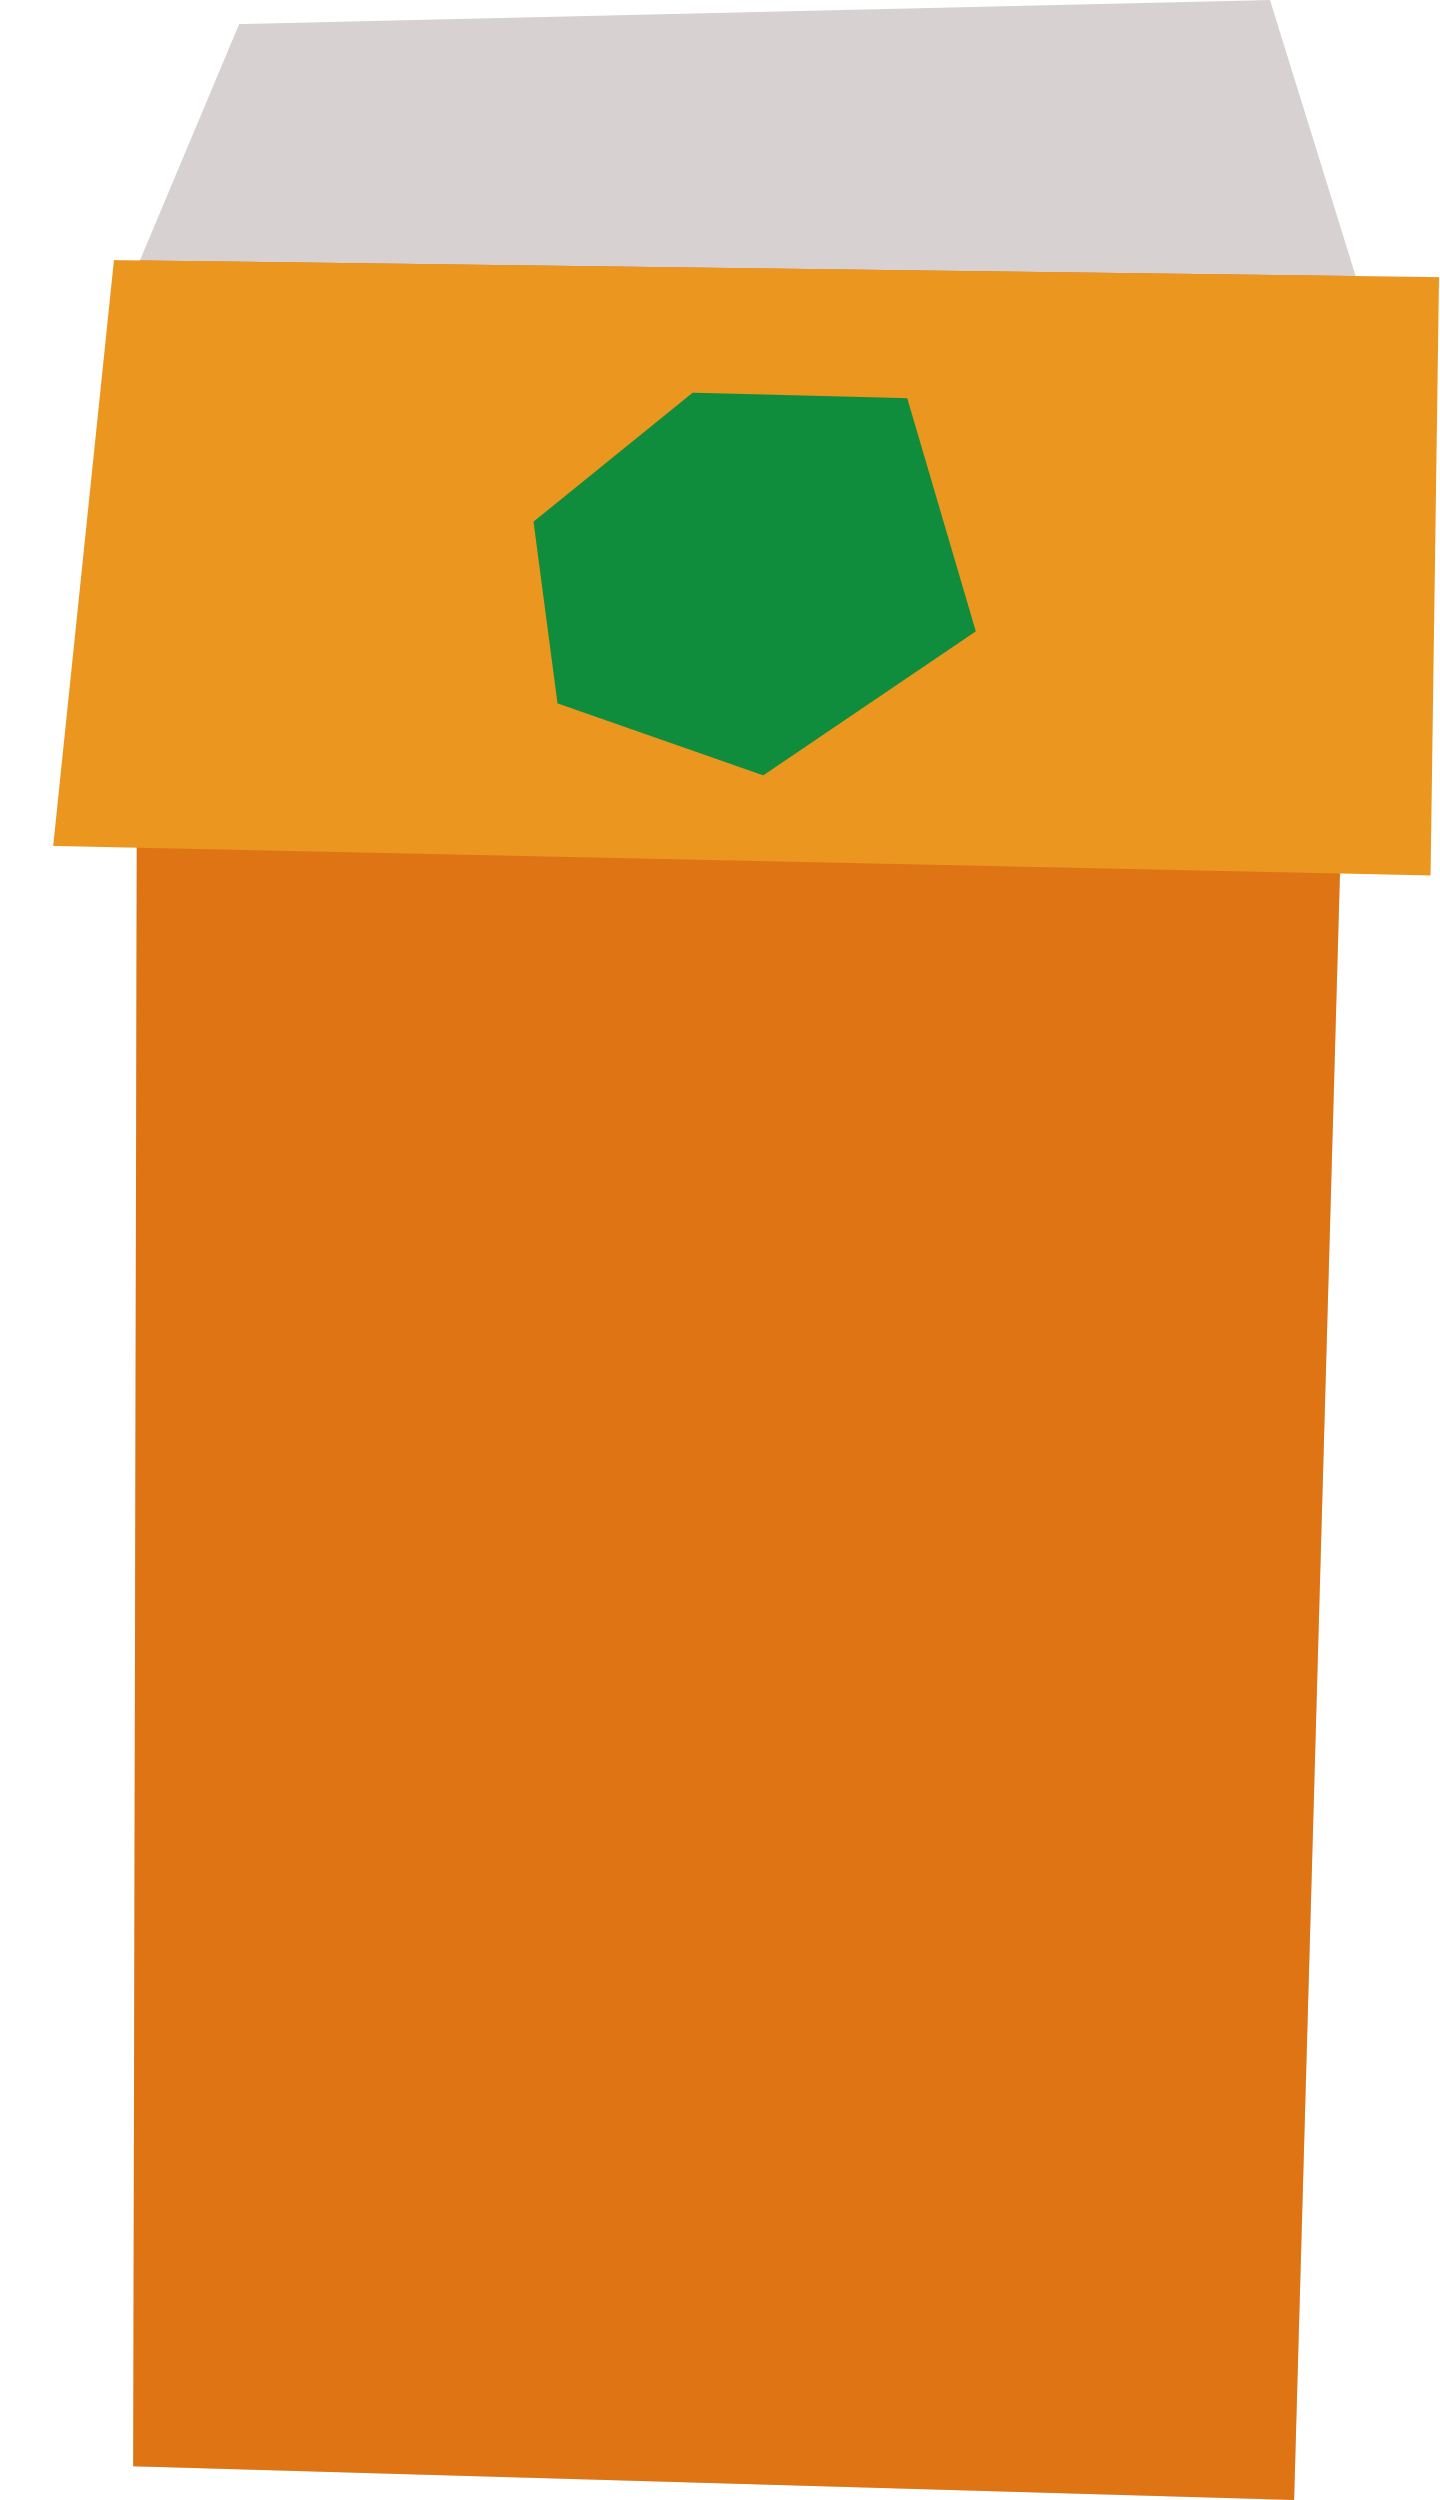
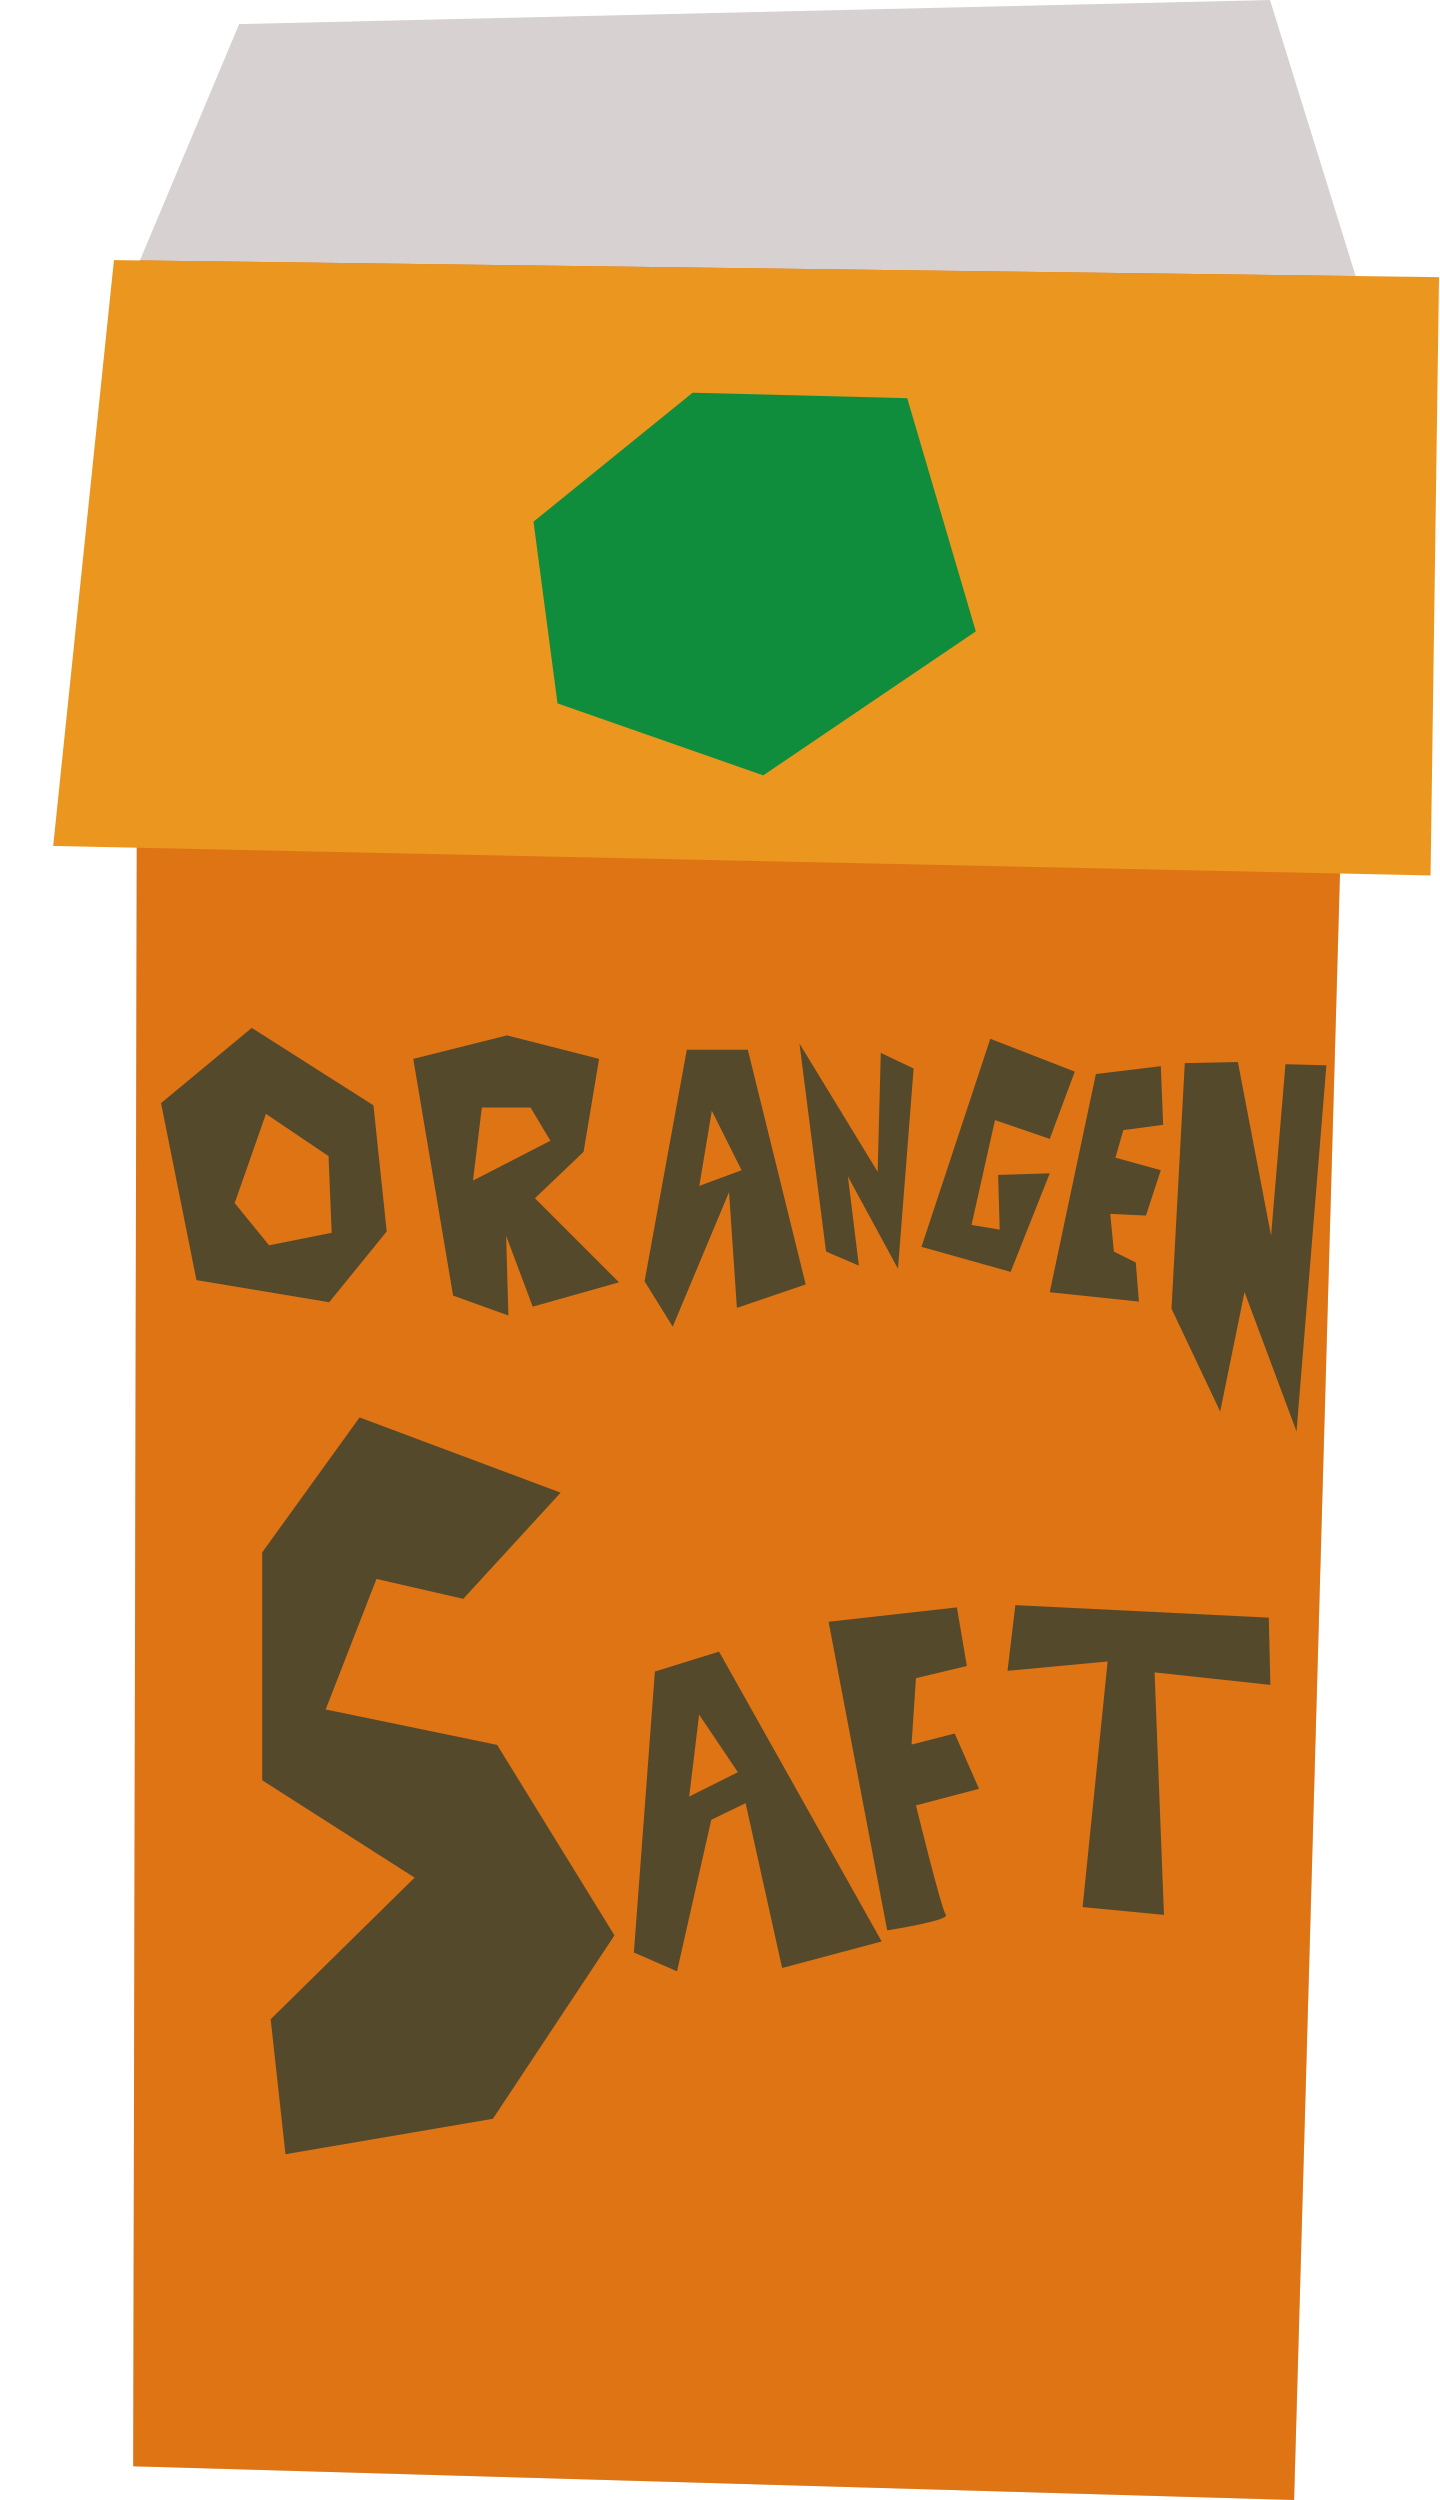
<svg xmlns="http://www.w3.org/2000/svg" width="111.051mm" height="192.92mm" viewBox="0 0 111.051 192.92" version="1.1" id="svg1">
  <defs id="defs1">
    <clipPath clipPathUnits="userSpaceOnUse" id="clipPath3">
      <path style="fill:#d7d1d1;stroke-width:0.265" d="m 34.198,194.778 89.583,2.602 4.832,-171.36 L 121.922,4.461 42.375,6.319 34.569,24.905 Z" id="path4" />
    </clipPath>
    <clipPath clipPathUnits="userSpaceOnUse" id="clipPath6">
      <path style="display:inline;fill:#df7414;fill-opacity:1;stroke-width:0.265" d="M 32.711,24.533 148.314,26.02 133.817,217.081 11.895,225.259 Z" id="path7" clip-path="url(#clipPath3)" />
    </clipPath>
  </defs>
-   <g id="layer1" transform="translate(-23.91862,-4.460576)">
+   <g id="layer1" transform="translate(-23.91862,-4.460576)" style="display:inline">
    <path style="display:inline;fill:#d7d1d1;stroke-width:0.265" d="m 34.198,194.778 89.583,2.602 4.832,-171.36 L 121.922,4.461 42.375,6.319 34.569,24.905 Z" id="path1" />
    <path style="display:inline;fill:#df7414;fill-opacity:1;stroke-width:0.265" d="M 32.711,24.533 148.314,26.02 133.817,217.081 11.895,225.259 Z" id="path2" clip-path="url(#clipPath3)" />
-     <path style="fill:#eb961e;fill-opacity:1;stroke-width:0.265" d="M 31.672,24.313 134.969,25.496 134.312,72.019 23.919,69.653 Z" id="path5" clip-path="url(#clipPath6)" />
-     <ellipse style="display:none;fill:#0f8d3d;fill-opacity:1;stroke-width:0.265" id="path11" cx="80.369" cy="45.247" rx="14.125" ry="14.869" />
-     <path style="fill:#0f8d3d;fill-opacity:1;stroke-width:0.265" d="m 77.368,34.765 -12.28,9.95 1.852,14.023 15.875,5.556 16.404,-11.113 -5.292,-17.992 z" id="path25" />
+     <path style="display:inline;fill:#eb961e;fill-opacity:1;stroke-width:0.265" d="M 31.672,24.313 134.969,25.496 134.312,72.019 23.919,69.653 Z" id="path5" clip-path="url(#clipPath6)" />
+     <path style="display:inline;fill:#0f8d3d;fill-opacity:1;stroke-width:0.265" d="m 77.368,34.765 -12.28,9.95 1.852,14.023 15.875,5.556 16.404,-11.113 -5.292,-17.992 z" id="path25" />
  </g>
+   <path id="path3" style="fill:#55492c;stroke-width:0.265;fill-opacity:1" d="m 19.427,79.32 -7,5.805 2.732,13.659 10.244,1.707 4.439,-5.463 -1.025,-9.732 z m 1.097,6.637 4.829,3.26 0.241,5.915 -4.829,0.966 -2.656,-3.26 z" />
+   <path id="path6" style="fill:#55492c;stroke-width:0.265;fill-opacity:1" d="m 31.89,81.71 3.073,18.268 4.268,1.537 -0.171,-6.146 2.048,5.463 6.659,-1.878 -6.487,-6.488 3.756,-3.585 1.195,-7.171 -7.117,-1.811 z m 5.293,3.756 h 3.756 l 1.536,2.561 -5.975,3.073 z" />
+   <path id="path8" style="fill:#55492c;stroke-width:0.265;fill-opacity:1" d="m 52.999,81.007 -3.26,17.868 2.174,3.501 4.346,-10.382 0.604,8.934 5.312,-1.811 -4.467,-18.109 z m 1.932,4.709 2.294,4.587 -3.26,1.207 z" />
+   <path style="fill:#55492c;stroke-width:0.265;fill-opacity:1" d="m 63.743,96.581 -2.052,-16.057 6.036,9.9 0.241,-9.175 2.535,1.207 -1.207,15.453 -3.863,-7.123 0.845,6.881 z" id="path9" />
+   <path style="fill:#55492c;stroke-width:0.265;fill-opacity:1" d="m 77.023,90.665 3.984,-0.121 -3.018,7.606 -6.881,-1.932 5.312,-16.057 6.519,2.535 -1.932,5.191 -4.225,-1.449 -1.811,8.089 2.173,0.362 z" id="path10" />
+   <path style="fill:#55492c;stroke-width:0.265;fill-opacity:1" d="m 84.568,82.878 5.01,-0.604 0.181,4.527 -3.072,0.405 -0.61,2.13 3.501,0.966 -1.147,3.501 -2.755,-0.128 0.28,2.905 1.69,0.845 0.241,3.018 -6.881,-0.724 z" id="path11" />
+   <path style="fill:#55492c;stroke-width:0.265;fill-opacity:1" d="m 90.403,100.988 1.024,-18.951 4.098,-0.085 2.561,13.402 1.11,-13.232 3.159,0.085 -2.305,28.256 -4.012,-10.756 -1.878,9.22 z" id="path12" />
+   <path style="fill:#55492c;stroke-width:0.259;fill-opacity:1" d="m 35.749,123.381 7.514,-8.195 -15.517,-5.805 -7.514,10.415 v 17.585 l 11.761,7.512 -11.107,10.927 1.143,10.415 16.007,-2.732 9.382,-14.154 -9.055,-14.7 -13.231,-2.732 3.92,-10.073 z" id="path13" />
+   <path id="path14" style="fill:#55492c;stroke-width:0.265;fill-opacity:1" d="M 55.488 127.452 L 50.537 128.988 L 48.915 150.671 L 52.244 152.123 L 54.89 140.427 L 57.537 139.147 L 60.354 151.866 L 68.037 149.817 L 55.488 127.452 z M 53.951 132.317 L 56.939 136.757 L 53.183 138.634 L 53.951 132.317 z " />
+   <path style="fill:#55492c;stroke-width:0.265;fill-opacity:1" d="m 70.683,129.5 3.927,-0.939 -0.768,-4.524 -9.902,1.11 4.524,23.817 c 0,0 4.866,-0.768 4.524,-1.195 -0.341,-0.427 -2.305,-8.451 -2.305,-8.451 l 4.866,-1.28 -1.878,-4.268 -3.329,0.854 z" id="path15" />
+   <path style="fill:#55492c;fill-opacity:1;stroke-width:0.265" d="m 83.542,147.165 1.932,-18.954 -7.726,0.724 0.604,-5.07 19.558,0.966 0.121,5.191 -8.934,-0.966 0.724,18.713 z" id="path17" />
</svg>
